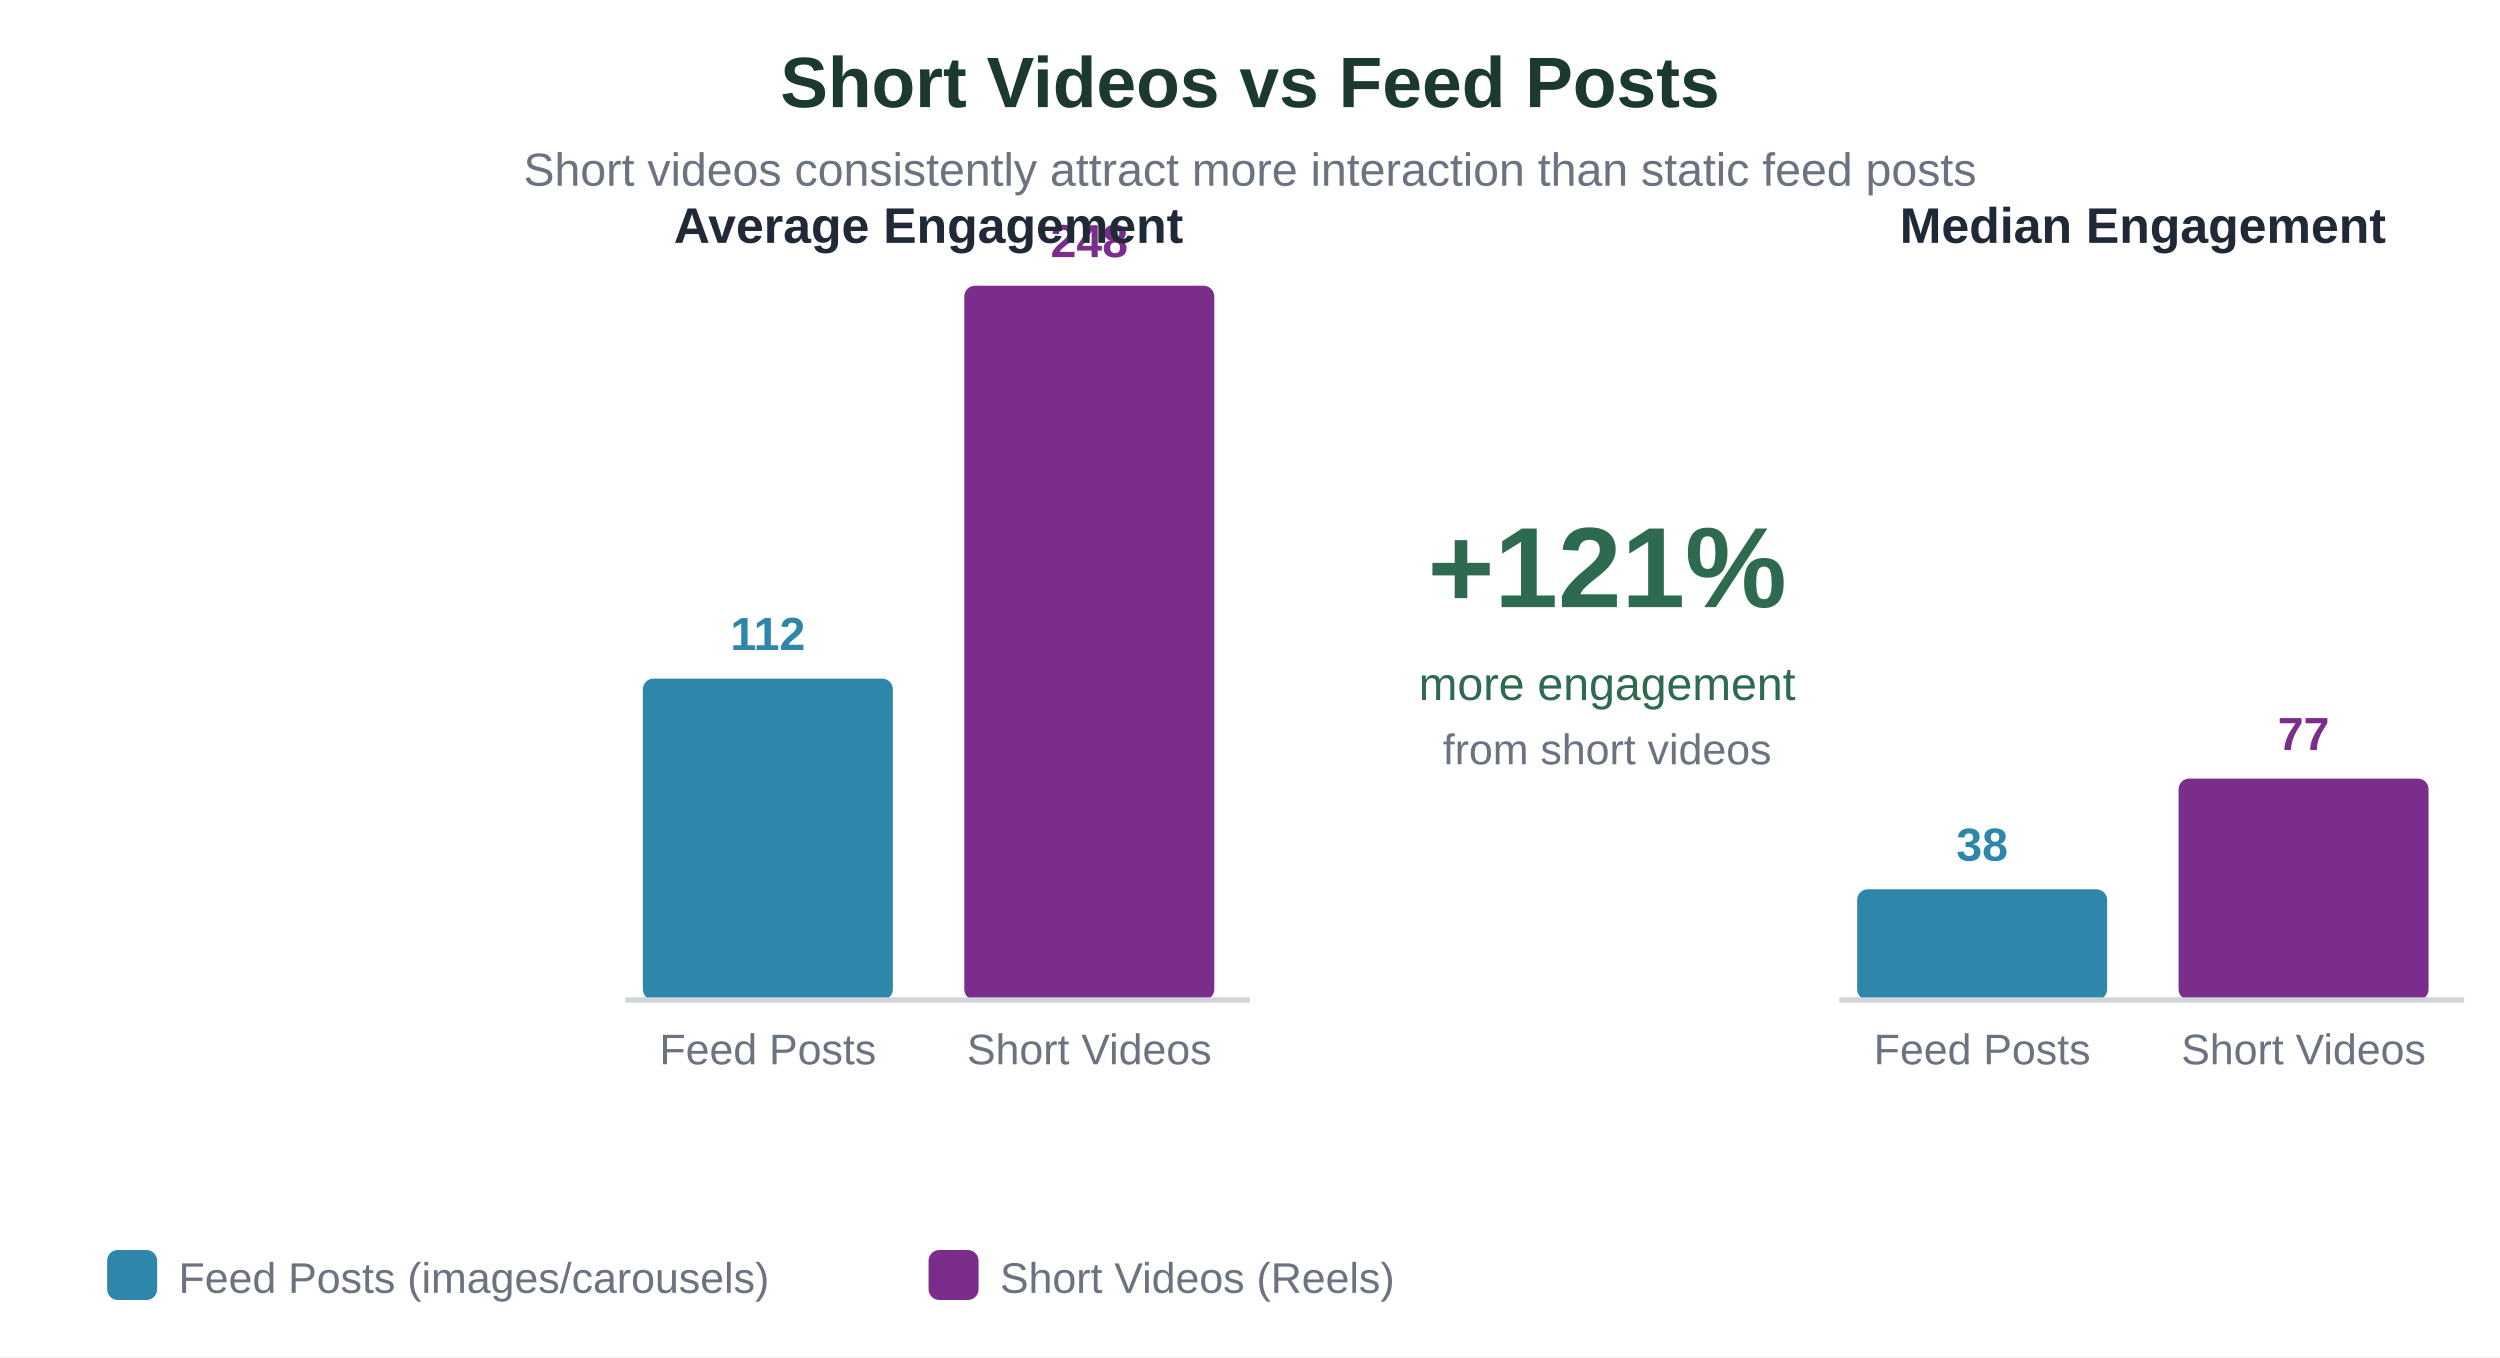
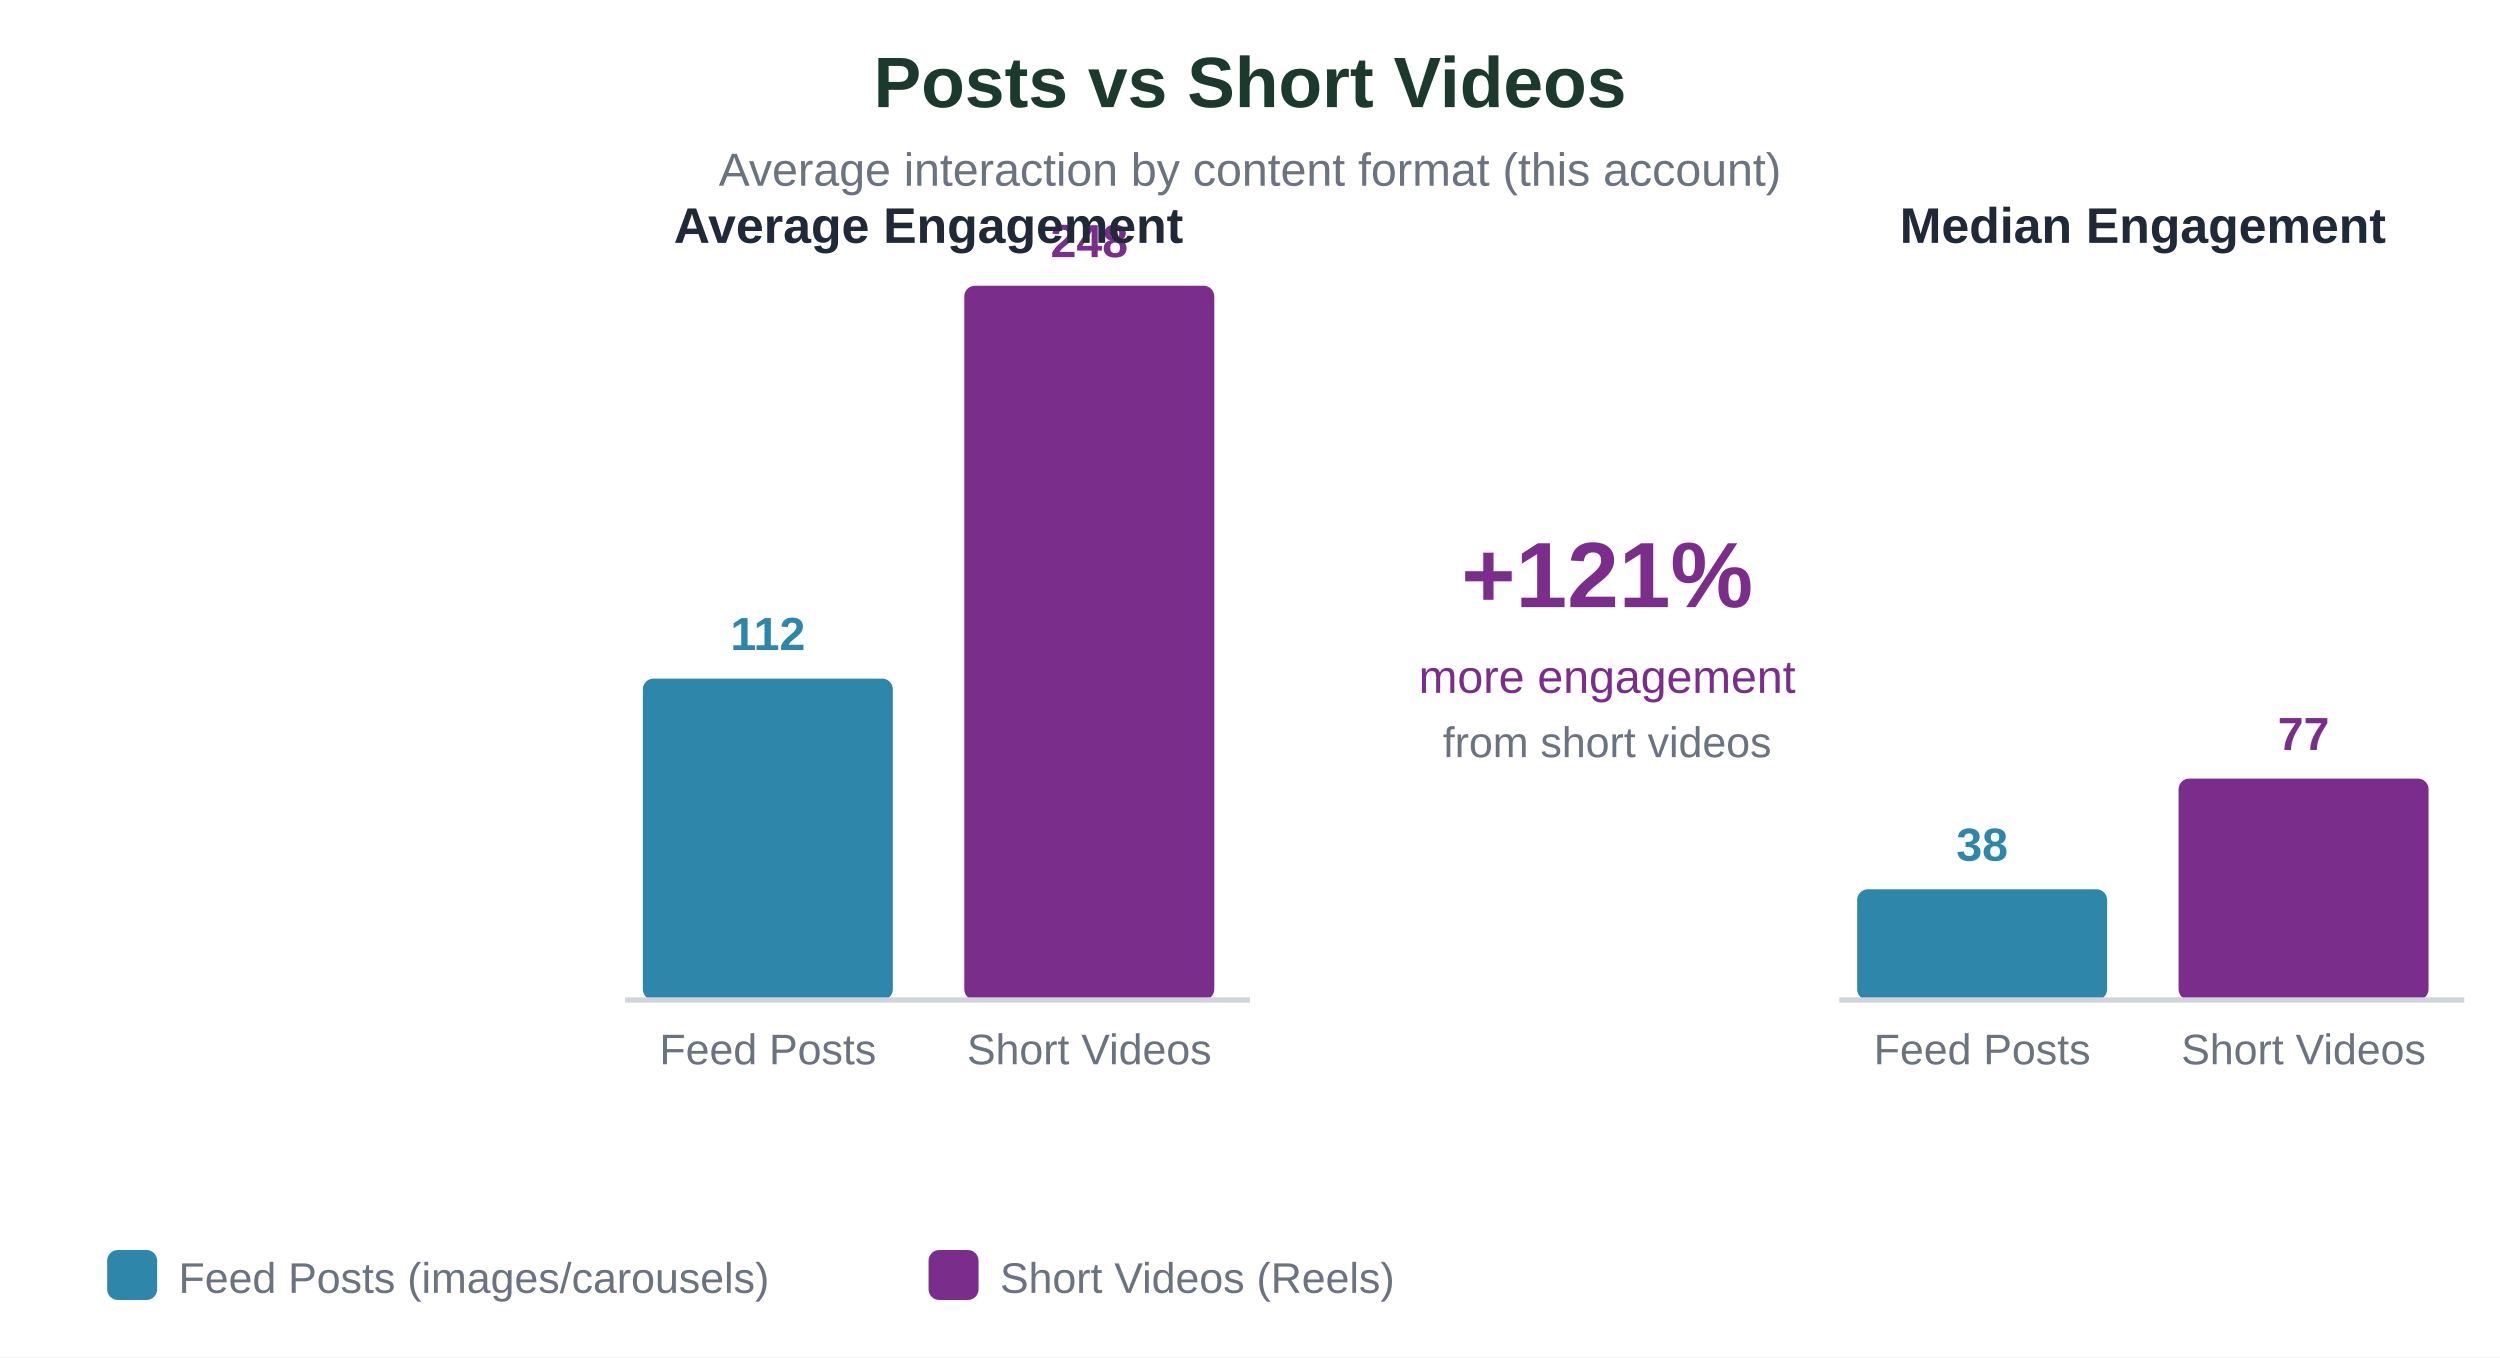
<svg xmlns="http://www.w3.org/2000/svg" width="700" height="380" viewBox="0 0 700 380" role="img" aria-label="Short videos vs feed posts comparison">
  <rect width="100%" height="100%" fill="#FFFFFF" />
-   <text x="350" y="30" font-family="Arial, Helvetica, sans-serif" font-size="20" font-weight="bold" fill="#1B3A2D" text-anchor="middle">Short Videos vs Feed Posts</text>
-   <text x="350" y="52" font-family="Arial, Helvetica, sans-serif" font-size="13" font-weight="normal" fill="#6B7280" text-anchor="middle">Short videos consistently attract more interaction than static feed posts</text>
+   <text x="350" y="30" font-family="Arial, Helvetica, sans-serif" font-size="20" font-weight="bold" fill="#1B3A2D" text-anchor="middle">Posts vs Short Videos</text>
+   <text x="350" y="52" font-family="Arial, Helvetica, sans-serif" font-size="13" font-weight="normal" fill="#6B7280" text-anchor="middle">Average interaction by content format (this account)</text>
  <rect x="180" y="190" width="70" height="90" fill="#2E86AB" rx="3" />
  <text x="215" y="182" font-family="Arial, Helvetica, sans-serif" font-size="13" font-weight="bold" fill="#2E86AB" text-anchor="middle">112</text>
  <text x="215" y="298" font-family="Arial, Helvetica, sans-serif" font-size="12" font-weight="normal" fill="#6B7280" text-anchor="middle">Feed Posts</text>
  <rect x="270" y="80" width="70" height="200" fill="#7B2D8B" rx="3" />
  <text x="305" y="72" font-family="Arial, Helvetica, sans-serif" font-size="13" font-weight="bold" fill="#7B2D8B" text-anchor="middle">248</text>
  <text x="305" y="298" font-family="Arial, Helvetica, sans-serif" font-size="12" font-weight="normal" fill="#6B7280" text-anchor="middle">Short Videos</text>
  <text x="260" y="68" font-family="Arial, Helvetica, sans-serif" font-size="14" font-weight="bold" fill="#1F2937" text-anchor="middle">Average Engagement</text>
  <line x1="175" y1="280" x2="350" y2="280" stroke="#D1D5DB" stroke-width="1.5" />
  <rect x="520" y="249" width="70" height="31" fill="#2E86AB" rx="3" />
  <text x="555" y="241" font-family="Arial, Helvetica, sans-serif" font-size="13" font-weight="bold" fill="#2E86AB" text-anchor="middle">38</text>
  <text x="555" y="298" font-family="Arial, Helvetica, sans-serif" font-size="12" font-weight="normal" fill="#6B7280" text-anchor="middle">Feed Posts</text>
  <rect x="610" y="218" width="70" height="62" fill="#7B2D8B" rx="3" />
  <text x="645" y="210" font-family="Arial, Helvetica, sans-serif" font-size="13" font-weight="bold" fill="#7B2D8B" text-anchor="middle">77</text>
  <text x="645" y="298" font-family="Arial, Helvetica, sans-serif" font-size="12" font-weight="normal" fill="#6B7280" text-anchor="middle">Short Videos</text>
  <text x="600" y="68" font-family="Arial, Helvetica, sans-serif" font-size="14" font-weight="bold" fill="#1F2937" text-anchor="middle">Median Engagement</text>
  <line x1="515" y1="280" x2="690" y2="280" stroke="#D1D5DB" stroke-width="1.5" />
-   <text x="450" y="170" font-family="Arial, Helvetica, sans-serif" font-size="32" fill="#2D6A4F" text-anchor="middle" font-weight="bold">+121%</text>
-   <text x="450" y="196" font-family="Arial, Helvetica, sans-serif" font-size="13" fill="#2D6A4F" text-anchor="middle">more engagement</text>
-   <text x="450" y="214" font-family="Arial, Helvetica, sans-serif" font-size="12" fill="#6B7280" text-anchor="middle">from short videos</text>
+   <text x="450" y="170" font-family="Arial, Helvetica, sans-serif" font-size="26" fill="#7B2D8B" text-anchor="middle" font-weight="bold">+121%</text>
+   <text x="450" y="194" font-family="Arial, Helvetica, sans-serif" font-size="13" fill="#7B2D8B" text-anchor="middle">more engagement</text>
+   <text x="450" y="212" font-family="Arial, Helvetica, sans-serif" font-size="12" fill="#6B7280" text-anchor="middle">from short videos</text>
  <rect x="30" y="350" width="14" height="14" fill="#2E86AB" rx="3" />
  <text x="50" y="362" font-family="Arial, Helvetica, sans-serif" font-size="12" font-weight="normal" fill="#6B7280" text-anchor="start">Feed Posts (images/carousels)</text>
  <rect x="260" y="350" width="14" height="14" fill="#7B2D8B" rx="3" />
  <text x="280" y="362" font-family="Arial, Helvetica, sans-serif" font-size="12" font-weight="normal" fill="#6B7280" text-anchor="start">Short Videos (Reels)</text>
</svg>
